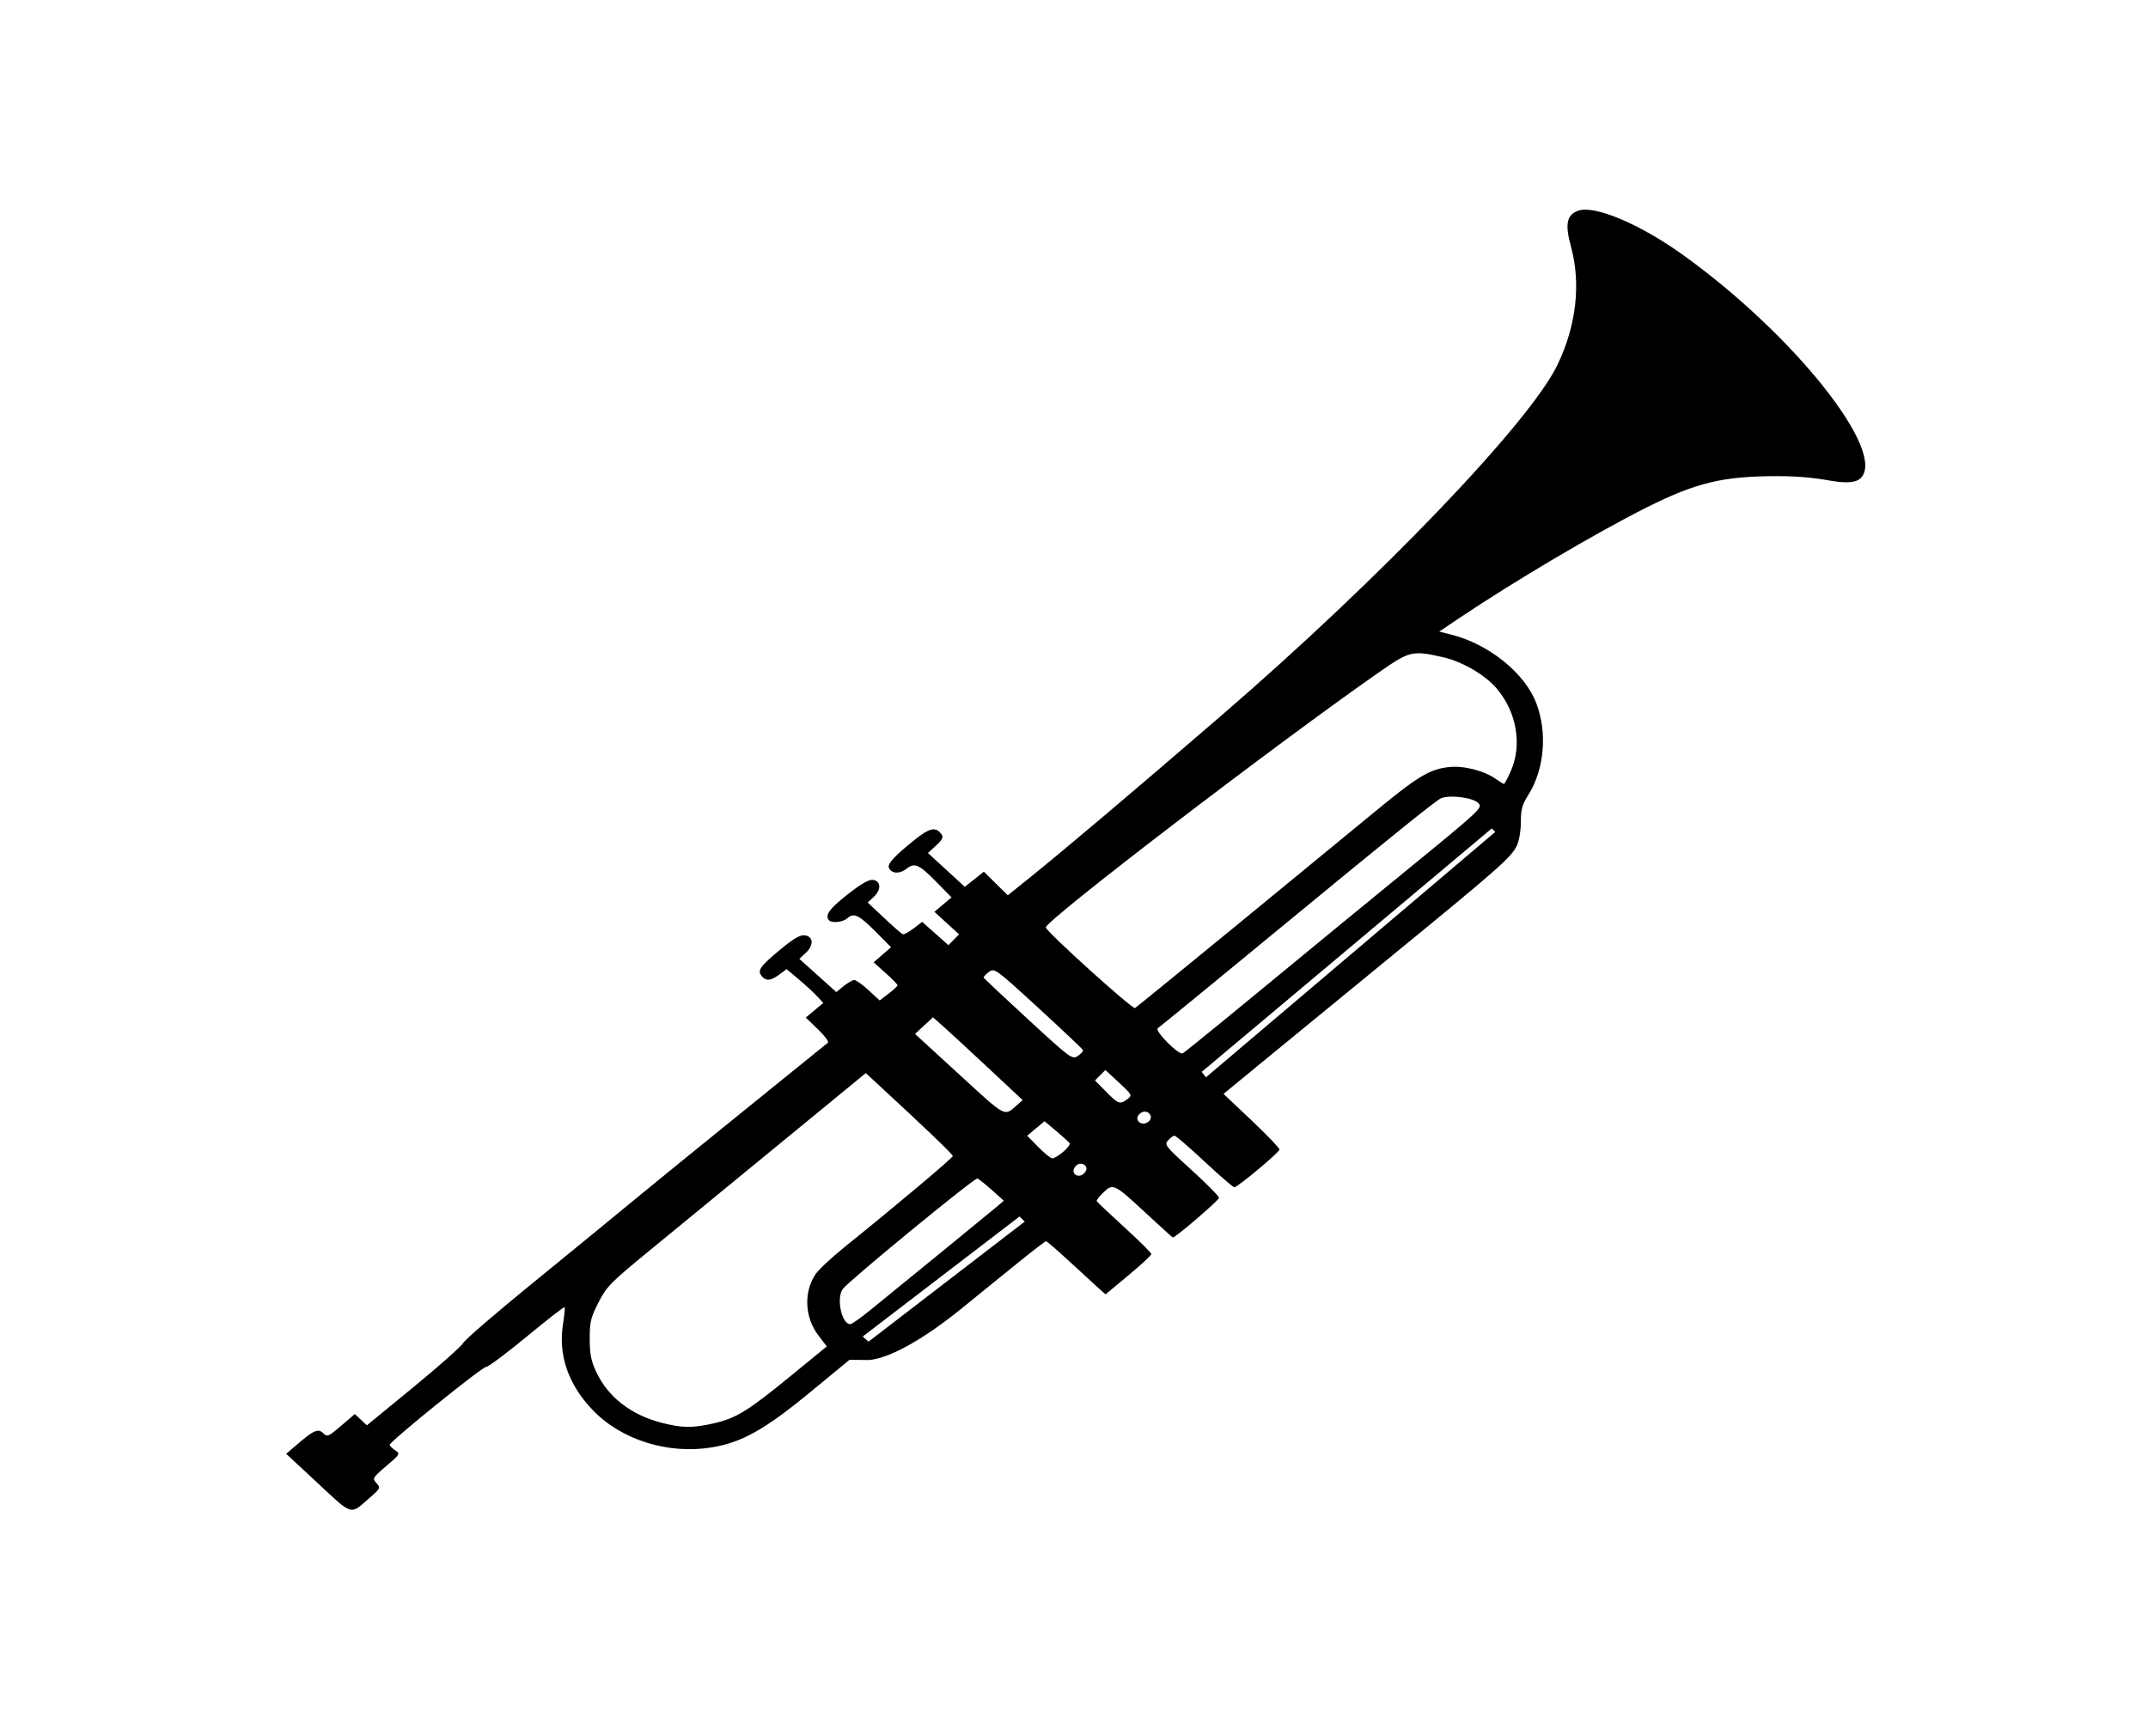
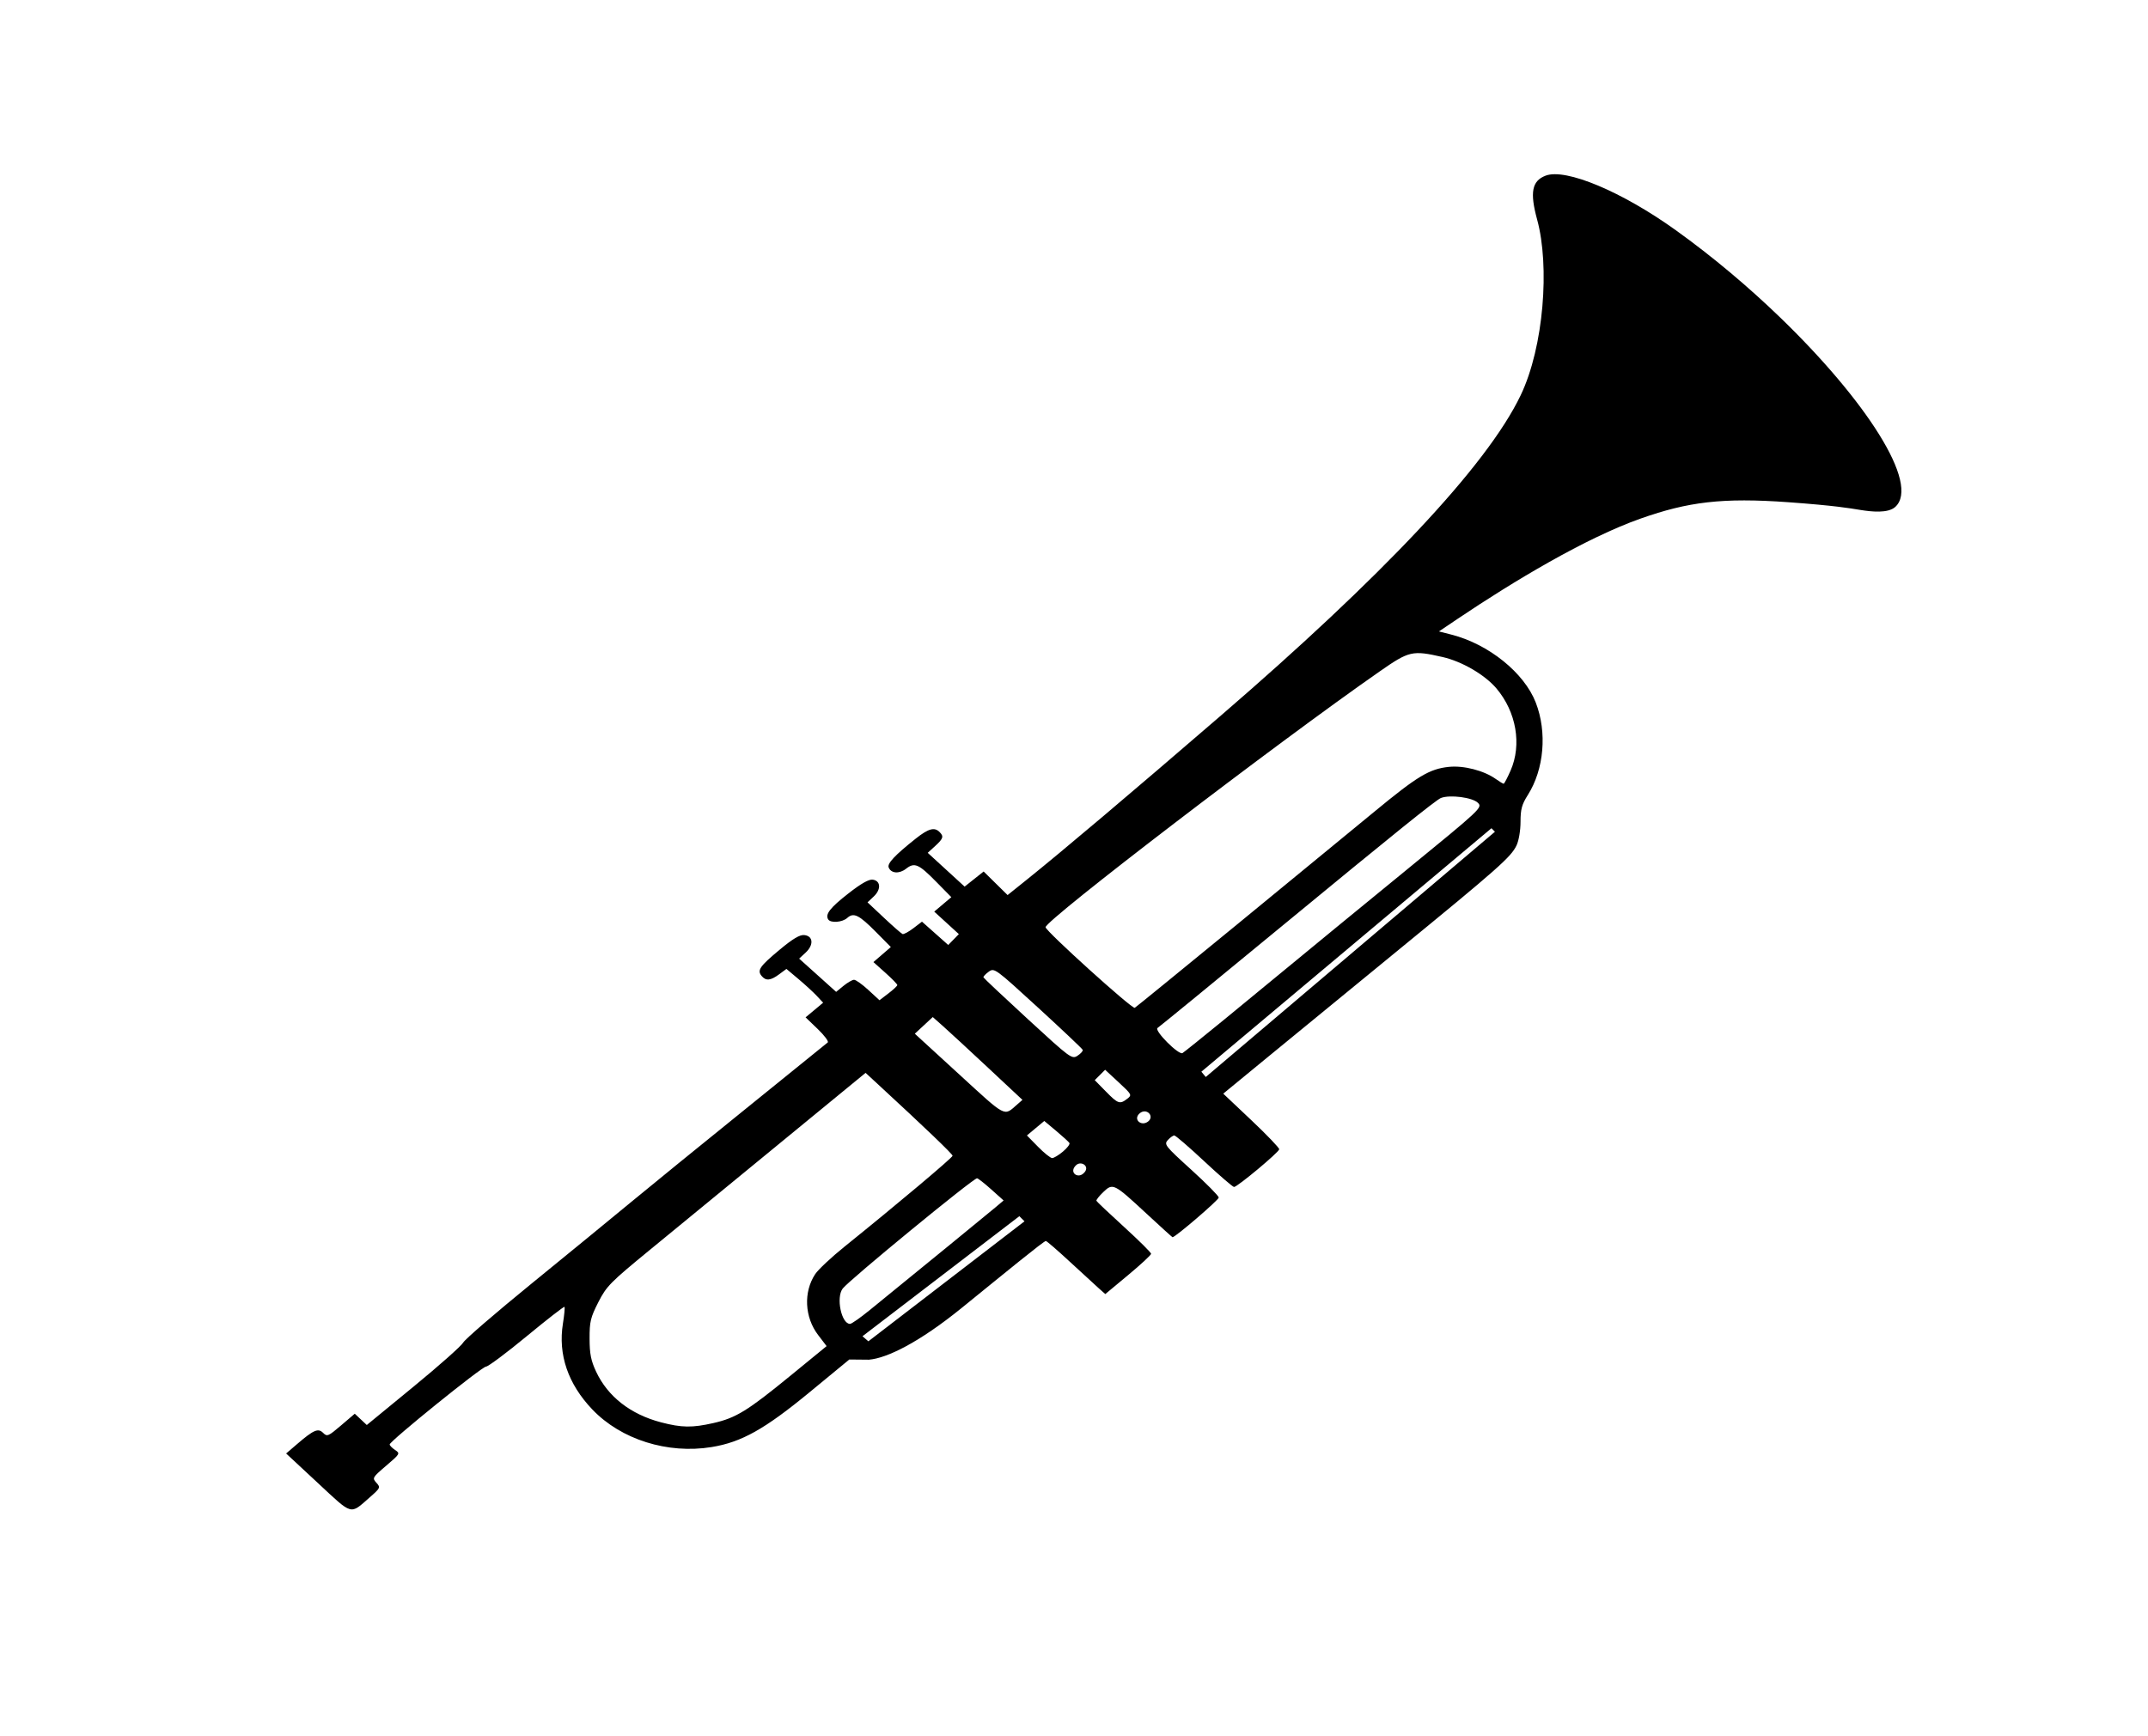
- <svg xmlns="http://www.w3.org/2000/svg" width="850mm" height="687mm" viewBox="0 0 850 687" version="1.1" id="svg5" xml:space="preserve">
-   <defs id="defs2" />
-   <g id="layer1">
-     <path style="fill:#000000;stroke-width:0.938" id="path361" d="" />
-     <path id="path446" style="fill:#000000;stroke-width:0.995" d="m 125.801,587.122 -12.549,-11.673 4.329,-3.718 c 6.597,-5.666 8.348,-6.415 10.337,-4.426 1.548,1.548 2.019,1.351 7.08,-2.973 l 5.421,-4.631 2.38,2.236 2.38,2.236 18.449,-15.145 c 10.147,-8.33 19.011,-16.196 19.698,-17.48 0.687,-1.284 12.886,-11.813 27.11,-23.397 14.224,-11.584 31.904,-26.068 39.289,-32.185 7.385,-6.117 27.751,-22.691 45.257,-36.832 17.506,-14.141 32.198,-26.032 32.649,-26.426 0.451,-0.394 -1.339,-2.789 -3.979,-5.323 l -4.799,-4.607 3.477,-2.902 3.477,-2.902 -2.482,-2.662 c -1.365,-1.464 -4.635,-4.471 -7.267,-6.683 l -4.785,-4.022 -2.884,2.132 c -3.393,2.509 -5.247,2.683 -6.933,0.653 -1.857,-2.237 -0.785,-3.798 7.142,-10.396 5.268,-4.384 7.955,-5.98 9.757,-5.791 3.525,0.368 3.792,3.906 0.525,6.935 l -2.573,2.386 7.323,6.58 7.323,6.58 2.901,-2.372 c 1.596,-1.305 3.471,-2.388 4.167,-2.408 0.696,-0.02 3.249,1.793 5.674,4.028 l 4.409,4.064 3.526,-2.69 c 1.94,-1.479 3.53,-2.972 3.535,-3.318 0.004,-0.345 -2.122,-2.532 -4.725,-4.859 l -4.733,-4.231 3.447,-2.983 3.447,-2.983 -5.906,-5.968 c -6.698,-6.769 -8.835,-7.816 -11.334,-5.554 -1.953,1.767 -6.61,2.123 -7.565,0.578 -1.252,-2.026 0.751,-4.597 7.99,-10.257 5.051,-3.949 8.122,-5.689 9.657,-5.471 3.175,0.451 3.368,3.867 0.378,6.676 l -2.454,2.305 6.51,6.113 c 3.58,3.362 6.891,6.258 7.356,6.435 0.466,0.177 2.386,-0.853 4.268,-2.288 l 3.421,-2.61 5.195,4.614 5.195,4.614 2.105,-2.149 2.105,-2.149 -4.876,-4.454 -4.876,-4.454 3.384,-2.86 3.384,-2.86 -5.94,-6.045 c -7.004,-7.128 -8.638,-7.838 -11.981,-5.209 -2.695,2.12 -5.963,1.871 -6.882,-0.524 -0.607,-1.581 2.46,-4.843 10.718,-11.402 5.015,-3.983 7.392,-4.647 9.41,-2.63 1.765,1.765 1.499,2.618 -1.737,5.576 l -2.93,2.679 7.301,6.689 7.301,6.689 3.766,-2.993 3.766,-2.993 4.738,4.667 4.738,4.667 7.267,-5.829 c 14.427,-11.572 41.22,-34.227 77.39,-65.437 62.843,-54.225 122.029,-116.033 132.908,-138.797 7.436,-15.559 9.292,-32.021 5.271,-46.754 -2.392,-8.765 -1.688,-12.428 2.71,-14.1 6.421,-2.441 24.402,5.096 41.609,17.442 44.128,31.661 81.253,78.493 70.173,88.521 -2.322,2.101 -7.6,1.535 -11.175,0.954 -3.575,-0.581 -10.218,-1.92 -21.675,-1.907 -21.538,0.024 -32.008,2.537 -51.699,12.406 -19.995,10.021 -52.654,29.33 -74.608,44.11 l -7.444,5.012 4.911,1.253 c 14.747,3.762 28.839,15.107 33.416,26.902 4.565,11.765 3.303,26.447 -3.148,36.619 -2.364,3.728 -2.883,5.632 -2.883,10.578 0,3.44 -0.676,7.457 -1.573,9.347 -2.195,4.626 -7.053,8.924 -47.69,42.189 -19.679,16.109 -43.119,35.324 -52.089,42.699 l -16.309,13.41 11.124,10.515 c 6.118,5.783 11.081,10.963 11.028,11.51 -0.114,1.184 -16.575,14.92 -17.88,14.92 -0.497,0 -5.814,-4.588 -11.815,-10.195 -6.001,-5.607 -11.323,-10.195 -11.828,-10.195 -0.504,0 -1.659,0.82 -2.566,1.822 -1.564,1.729 -1.093,2.326 9.215,11.687 5.975,5.426 10.9,10.406 10.944,11.065 0.061,0.915 -17.172,15.709 -18.299,15.709 -0.128,0 -4.818,-4.252 -10.422,-9.449 -12.816,-11.887 -13.182,-12.068 -16.993,-8.416 -1.637,1.568 -2.857,3.123 -2.711,3.456 0.145,0.333 5.076,4.992 10.957,10.355 5.881,5.362 10.693,10.137 10.693,10.61 0,0.473 -4.08,4.257 -9.068,8.408 l -9.068,7.547 -2.593,-2.303 c -1.426,-1.267 -6.579,-5.995 -11.452,-10.509 -4.872,-4.513 -9.143,-8.206 -9.49,-8.206 -0.805,0 -16.155,12.588 -33.208,26.432 -17.054,13.844 -29.756,19.991 -36.82,20.568 l -7.757,-0.077 -15.618,12.87 c -17.872,14.728 -27.043,19.869 -38.881,21.794 -17.411,2.833 -35.864,-2.979 -47.203,-14.868 -9.641,-10.108 -13.627,-21.747 -11.65,-34.022 0.551,-3.423 0.826,-6.399 0.61,-6.615 -0.216,-0.216 -6.945,5.017 -14.953,11.629 -8.009,6.612 -15.25,12.021 -16.092,12.021 -1.621,0 -38.139,29.51 -38.139,30.82 0,0.422 0.959,1.404 2.131,2.182 2.087,1.386 2.015,1.514 -3.507,6.232 -5.464,4.668 -5.584,4.876 -3.884,6.755 1.697,1.875 1.609,2.065 -2.71,5.847 -7.825,6.852 -6.504,7.224 -20.466,-5.763 z m 156.563,-23.719 c 8.936,-2.032 13.491,-4.831 30.438,-18.701 l 14.375,-11.765 -3.354,-4.394 c -5.368,-7.032 -5.851,-17.002 -1.168,-24.098 1.192,-1.806 6.419,-6.707 11.616,-10.892 20.562,-16.558 42.77,-35.239 42.77,-35.977 0,-0.67 -10.562,-10.792 -29.402,-28.177 l -5.033,-4.644 -34.181,28.059 c -18.799,15.432 -41.819,34.325 -51.154,41.984 -15.768,12.936 -17.221,14.411 -20.453,20.762 -3.085,6.062 -3.477,7.696 -3.457,14.423 0.018,6.039 0.544,8.702 2.582,13.057 4.625,9.883 13.641,16.921 25.717,20.078 8.156,2.132 12.337,2.19 20.704,0.287 z m 121.101,-81.9 -62.091,47.528 2.339,2.002 61.796,-47.507 z m -59.358,37.288 c 20.791,-16.914 46.958,-38.3 49.817,-40.717 l 3.311,-2.798 -4.875,-4.369 c -2.681,-2.403 -5.22,-4.389 -5.641,-4.414 -1.441,-0.084 -50.467,40.167 -53.163,43.648 -2.715,3.506 -0.542,13.998 2.899,13.998 0.592,0 4.036,-2.407 7.652,-5.349 z m 81.833,-57.498 c -2.91,2.714 0.363,5.308 2.691,3.443 3.346,-2.682 -0.572,-5.419 -2.691,-3.443 z m -5.208,-5.378 c 1.685,-1.418 2.837,-2.944 2.56,-3.391 -0.277,-0.448 -2.63,-2.594 -5.229,-4.77 l -4.726,-3.956 -3.438,2.87 -3.438,2.87 4.395,4.478 c 2.417,2.463 4.939,4.478 5.603,4.478 0.665,0 2.587,-1.16 4.272,-2.577 z m 30.331,-15.112 c -2.704,2.371 0.659,5.308 3.364,3.21 2.704,-2.097 -0.659,-5.582 -3.364,-3.21 z m -48.508,-3.481 2.14,-1.869 -13.578,-12.696 c -7.468,-6.983 -15.455,-14.361 -17.749,-16.396 l -4.171,-3.7 -3.552,3.298 -3.552,3.298 17.605,16.133 c 18.847,17.271 17.533,16.585 22.858,11.933 z m 43.615,-2.308 c 1.933,-1.489 1.837,-1.674 -3.381,-6.506 l -5.37,-4.974 -2.055,2.055 -2.055,2.055 4.4,4.483 c 4.819,4.911 5.523,5.151 8.462,2.887 z m 29.343,-10.722 1.733,2.102 114.461,-97.1 -1.379,-1.391 z m -46.961,-8.638 c -0.157,-0.432 -8.089,-7.938 -17.626,-16.679 -17.102,-15.675 -17.372,-15.871 -19.611,-14.244 -1.249,0.907 -2.174,1.907 -2.055,2.223 0.118,0.315 8.031,7.761 17.584,16.545 16.942,15.58 17.426,15.935 19.681,14.457 1.272,-0.833 2.184,-1.869 2.027,-2.301 z m 55.846,-11.868 c 8.359,-6.838 20.874,-17.133 27.811,-22.877 6.937,-5.744 26.573,-21.856 43.636,-35.804 30.574,-24.993 30.995,-25.388 29.116,-27.267 -2.131,-2.131 -11.031,-3.296 -14.621,-1.914 -1.896,0.73 -19.105,14.595 -61.95,49.913 -27.231,22.447 -49.234,40.47 -50.229,41.144 -1.442,0.976 8.384,10.855 9.886,9.939 0.633,-0.386 7.991,-6.297 16.35,-13.135 z m 5.033,-37.612 c 21.613,-17.723 46.15,-37.883 54.526,-44.801 17.096,-14.119 21.832,-16.967 29.537,-17.763 5.868,-0.606 13.857,1.457 18.528,4.783 1.463,1.042 2.872,1.894 3.13,1.894 0.258,0 1.498,-2.35 2.754,-5.222 4.494,-10.273 2.269,-23.198 -5.596,-32.499 -4.571,-5.407 -13.626,-10.694 -21.306,-12.44 -12.01,-2.732 -13.212,-2.456 -24.941,5.715 -40.679,28.339 -132.22,98.439 -132.22,101.25 0,1.501 34.316,32.525 35.302,31.916 0.543,-0.336 18.671,-15.111 40.284,-32.834 z" />
+ <svg xmlns="http://www.w3.org/2000/svg" width="100%" height="100%" viewBox="0 0 2410 1948" version="1.1" xml:space="preserve" style="fill-rule:evenodd;clip-rule:evenodd;stroke-linejoin:round;stroke-miterlimit:2;">
+   <g id="Слой-1">
+     <path id="path446" d="M356.6,1664.28L321.028,1631.19L333.299,1620.66C352,1604.6 356.961,1602.47 362.601,1608.11C366.99,1612.5 368.323,1611.94 382.669,1599.68L398.035,1586.56L404.781,1592.89L411.527,1599.23L463.823,1556.3C492.586,1532.69 517.712,1510.39 519.659,1506.75C521.606,1503.11 556.187,1473.26 596.506,1440.43C636.825,1407.59 686.942,1366.53 707.877,1349.19C728.812,1331.85 786.542,1284.87 836.165,1244.79C885.788,1204.7 927.436,1171 928.714,1169.88C929.993,1168.77 924.918,1161.98 917.436,1154.79L903.833,1141.73L913.688,1133.51L923.543,1125.28L916.508,1117.73C912.638,1113.58 903.369,1105.06 895.91,1098.79L882.347,1087.39L874.173,1093.43C864.554,1100.55 859.299,1101.04 854.522,1095.28C849.258,1088.94 852.298,1084.52 874.767,1065.82C889.699,1053.39 897.316,1048.87 902.424,1049.4C912.414,1050.44 913.174,1060.47 903.912,1069.06L896.619,1075.82L917.378,1094.47L938.137,1113.13L946.361,1106.4C950.884,1102.7 956.199,1099.63 958.172,1099.58C960.145,1099.52 967.383,1104.66 974.256,1111L986.753,1122.52L996.749,1114.89C1002.25,1110.7 1006.76,1106.46 1006.77,1105.49C1006.78,1104.51 1000.75,1098.31 993.376,1091.71L979.96,1079.72L989.732,1071.26L999.504,1062.81L982.763,1045.89C963.776,1026.7 957.72,1023.73 950.636,1030.14C945.101,1035.15 931.9,1036.16 929.193,1031.78C925.644,1026.04 931.322,1018.75 951.843,1002.71C966.161,991.513 974.865,986.582 979.218,987.2C988.217,988.478 988.765,998.161 980.288,1006.12L973.333,1012.66L991.785,1029.99C1001.93,1039.52 1011.32,1047.73 1012.64,1048.23C1013.96,1048.73 1019.4,1045.81 1024.74,1041.74L1034.43,1034.35L1049.16,1047.42L1063.89,1060.51L1069.86,1054.41L1075.82,1048.32L1062,1035.69L1048.18,1023.07L1057.77,1014.96L1067.37,1006.85L1050.53,989.716C1030.67,969.511 1026.04,967.498 1016.57,974.951C1008.93,980.961 999.665,980.256 997.059,973.465C995.339,968.984 1004.03,959.736 1027.44,941.144C1041.65,929.854 1048.39,927.97 1054.11,933.689C1059.12,938.692 1058.36,941.11 1049.19,949.497L1040.88,957.091L1061.58,976.051L1082.28,995.011L1092.95,986.528L1103.63,978.044L1117.06,991.273L1130.49,1004.5L1151.09,987.979C1191.98,955.175 1267.93,890.958 1370.46,802.488C1548.6,648.779 1668,523.417 1706.17,443.54C1732.26,388.946 1738.78,298.292 1724.67,246.597C1716.27,215.842 1718.74,202.99 1734.17,197.123C1756.7,188.558 1819.8,215.006 1880.17,258.324C1921.98,288.317 1961.99,322.191 1997.37,356.356C2093.02,448.735 2154.78,543.244 2126.4,568.93C2118.25,576.303 2099.73,574.317 2087.19,572.278C2074.64,570.238 2058.99,567.456 2007.31,563.674C1931.93,558.159 1893.67,563.357 1841.09,581.848C1779.13,603.639 1697.77,652.525 1635.54,694.421L1614.44,708.628L1628.36,712.179C1670.16,722.843 1710.11,755.002 1723.08,788.436C1736.02,821.786 1732.44,863.404 1714.16,892.239C1707.46,902.807 1705.99,908.203 1705.99,922.224C1705.99,931.975 1704.07,943.361 1701.53,948.721C1695.3,961.835 1681.53,974.016 1566.34,1068.31C1510.56,1113.98 1444.11,1168.44 1418.69,1189.35L1372.45,1227.36L1403.99,1257.17C1421.33,1273.56 1435.4,1288.24 1435.25,1289.79C1434.93,1293.15 1388.27,1332.09 1384.57,1332.09C1383.15,1332.09 1368.08,1319.08 1351.07,1303.19C1334.06,1287.29 1318.98,1274.29 1317.55,1274.29C1316.12,1274.29 1312.84,1276.61 1310.27,1279.45C1305.84,1284.35 1307.17,1286.04 1336.39,1312.58C1353.33,1327.96 1367.29,1342.08 1367.42,1343.95C1367.59,1346.54 1318.74,1388.48 1315.54,1388.48C1315.18,1388.48 1301.89,1376.42 1286,1361.69C1249.67,1328 1248.64,1327.48 1237.83,1337.84C1233.19,1342.28 1229.74,1346.69 1230.15,1347.63C1230.56,1348.57 1244.54,1361.78 1261.21,1376.98C1277.88,1392.18 1291.52,1405.72 1291.52,1407.06C1291.52,1408.4 1279.95,1419.12 1265.81,1430.89L1240.11,1452.28L1232.76,1445.76C1228.72,1442.17 1214.11,1428.76 1200.3,1415.97C1186.49,1403.17 1174.38,1392.71 1173.4,1392.71C1171.11,1392.71 1127.6,1428.39 1079.26,1467.63C1030.92,1506.88 994.914,1524.3 974.89,1525.93L952.903,1525.72L908.631,1562.2C857.97,1603.95 831.974,1618.52 798.418,1623.98C749.063,1632.01 696.757,1615.53 664.613,1581.83C637.284,1553.18 625.986,1520.19 631.589,1485.39C633.152,1475.69 633.929,1467.25 633.318,1466.64C632.706,1466.03 613.631,1480.86 590.93,1499.61C568.228,1518.35 547.701,1533.68 545.314,1533.68C540.72,1533.68 437.203,1617.33 437.203,1621.05C437.203,1622.24 439.922,1625.02 443.245,1627.23C449.162,1631.16 448.957,1631.52 433.305,1644.89C417.816,1658.13 417.477,1658.72 422.295,1664.04C427.105,1669.36 426.855,1669.9 414.613,1680.62C392.432,1700.04 396.178,1701.1 356.6,1664.28L356.6,1664.28ZM800.399,1597.05C825.729,1591.29 838.641,1583.35 886.68,1544.04L927.427,1510.69L917.92,1498.23C902.703,1478.3 901.333,1450.04 914.609,1429.92C917.987,1424.81 932.804,1410.91 947.536,1399.05C1005.82,1352.11 1068.78,1299.16 1068.78,1297.07C1068.78,1295.17 1038.84,1266.47 985.43,1217.19L971.163,1204.03L874.273,1283.57C820.984,1327.31 755.732,1380.87 729.269,1402.58C684.571,1439.25 680.455,1443.42 671.292,1461.43C662.547,1478.61 661.436,1483.24 661.492,1502.31C661.542,1519.43 663.035,1526.98 668.812,1539.32C681.922,1567.34 707.479,1587.29 741.711,1596.24C764.83,1602.28 776.682,1602.44 800.399,1597.05ZM1143.68,1364.89L967.672,1499.62L974.303,1505.29L1149.47,1370.62L1143.68,1364.89ZM975.419,1470.59C1034.36,1422.64 1108.53,1362.02 1116.63,1355.17L1126.02,1347.24L1112.2,1334.86C1104.6,1328.04 1097.4,1322.41 1096.21,1322.35C1092.12,1322.11 953.152,1436.21 945.511,1446.07C937.815,1456.01 943.974,1485.75 953.728,1485.75C955.407,1485.75 965.168,1478.93 975.419,1470.59ZM1207.39,1307.6C1199.14,1315.3 1208.42,1322.65 1215.01,1317.36C1224.5,1309.76 1213.39,1302 1207.39,1307.6ZM1192.62,1292.36C1197.4,1288.34 1200.67,1284.01 1199.88,1282.74C1199.1,1281.48 1192.43,1275.39 1185.06,1269.22L1171.66,1258.01L1161.92,1266.14L1152.18,1274.28L1164.63,1286.97C1171.49,1293.95 1178.63,1299.66 1180.52,1299.66C1182.4,1299.66 1187.85,1296.38 1192.62,1292.36ZM1278.6,1249.52C1270.94,1256.24 1280.47,1264.57 1288.14,1258.62C1295.8,1252.67 1286.27,1242.8 1278.6,1249.52ZM1141.1,1239.65L1147.16,1234.35L1108.67,1198.37C1087.51,1178.57 1064.86,1157.66 1058.36,1151.89L1046.54,1141.4L1036.47,1150.75L1026.4,1160.1L1076.3,1205.83C1129.73,1254.78 1126,1252.84 1141.1,1239.65ZM1264.73,1233.11C1270.21,1228.89 1269.94,1228.36 1255.15,1214.67L1239.92,1200.57L1234.1,1206.39L1228.27,1212.22L1240.75,1224.92C1254.41,1238.85 1256.4,1239.53 1264.73,1233.11ZM1347.91,1202.72L1352.82,1208.67L1677.28,933.43L1673.37,929.487L1347.91,1202.72ZM1214.79,1178.23C1214.34,1177 1191.86,1155.73 1164.83,1130.95C1116.35,1086.52 1115.58,1085.96 1109.24,1090.57C1105.7,1093.14 1103.08,1095.98 1103.41,1096.87C1103.75,1097.77 1126.17,1118.87 1153.25,1143.77C1201.28,1187.93 1202.65,1188.94 1209.04,1184.75C1212.65,1182.39 1215.23,1179.45 1214.79,1178.23ZM1373.09,1144.59C1396.79,1125.2 1432.26,1096.02 1451.93,1079.74C1471.59,1063.46 1527.25,1017.79 1575.62,978.249C1662.29,907.403 1663.48,906.284 1658.15,900.958C1652.11,894.918 1626.88,891.616 1616.71,895.533C1611.33,897.602 1562.55,936.904 1441.1,1037.02C1363.91,1100.65 1301.54,1151.74 1298.72,1153.65C1294.63,1156.41 1322.49,1184.42 1326.75,1181.82C1328.54,1180.73 1349.4,1163.97 1373.09,1144.59ZM1387.36,1037.97C1448.62,987.735 1518.18,930.588 1541.92,910.979C1590.38,870.956 1603.81,862.882 1625.65,860.628C1642.28,858.911 1664.93,864.756 1678.17,874.185C1682.32,877.138 1686.31,879.555 1687.04,879.555C1687.78,879.555 1691.29,872.894 1694.85,864.752C1707.59,835.632 1701.28,798.993 1678.99,772.628C1666.03,757.302 1640.36,742.315 1618.59,737.364C1584.55,729.621 1581.14,730.402 1547.89,753.565C1432.58,833.897 1173.1,1032.6 1173.1,1040.57C1173.1,1044.83 1270.37,1132.77 1273.17,1131.04C1274.71,1130.09 1326.09,1088.21 1387.36,1037.97Z" style="fill-rule:nonzero;" />
  </g>
</svg>
